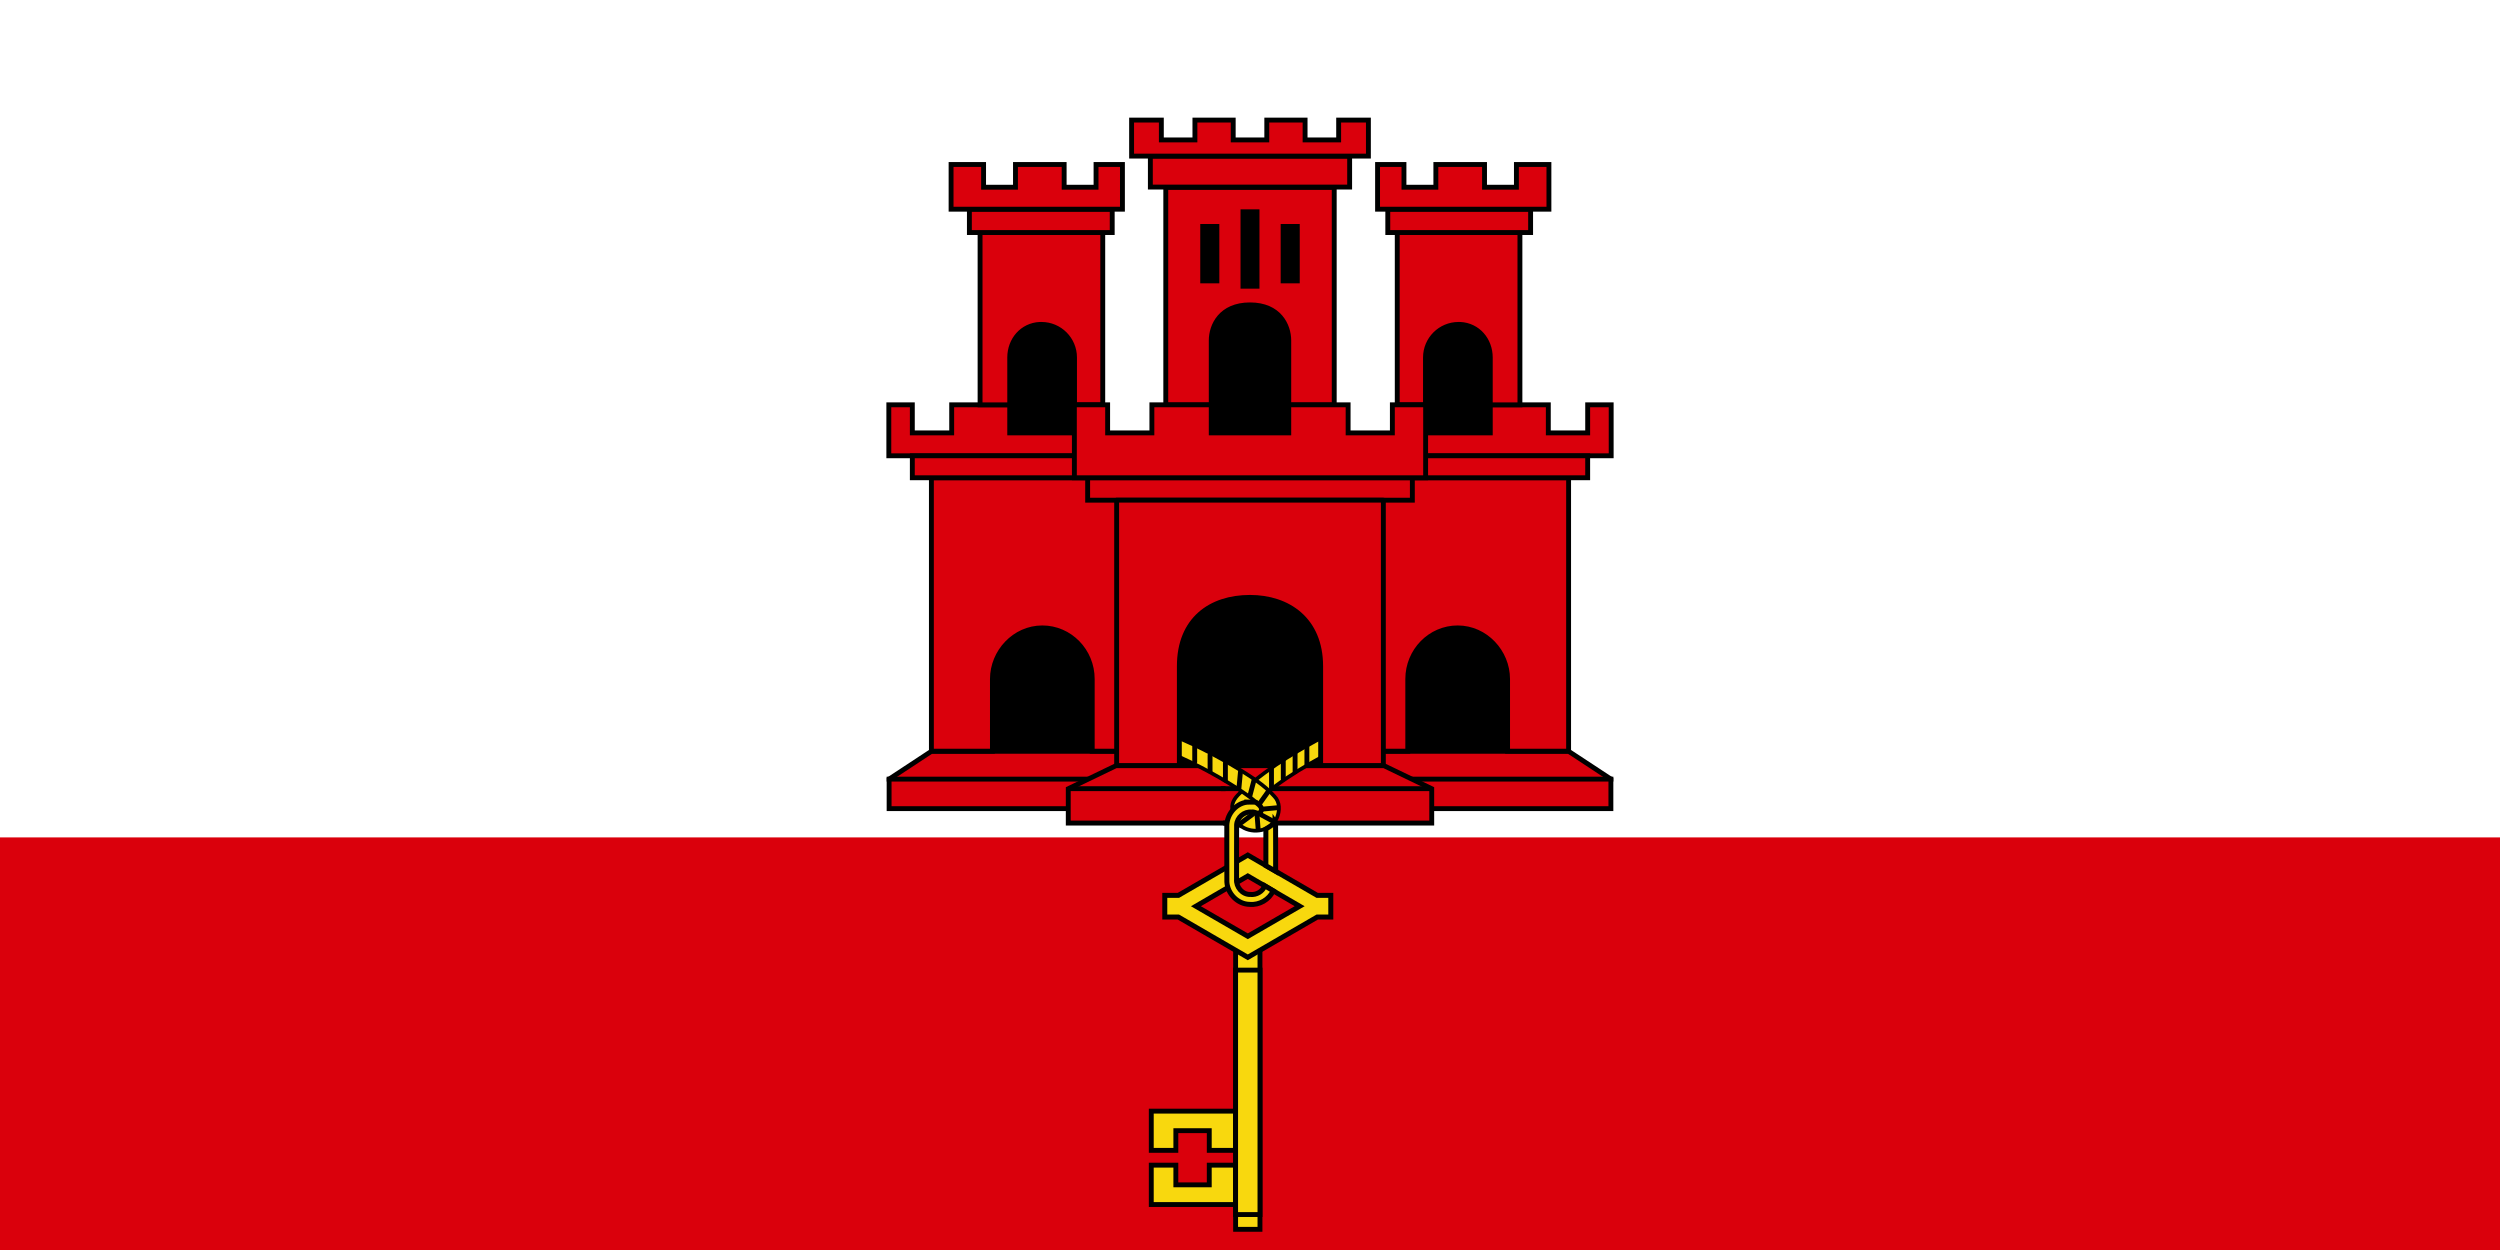
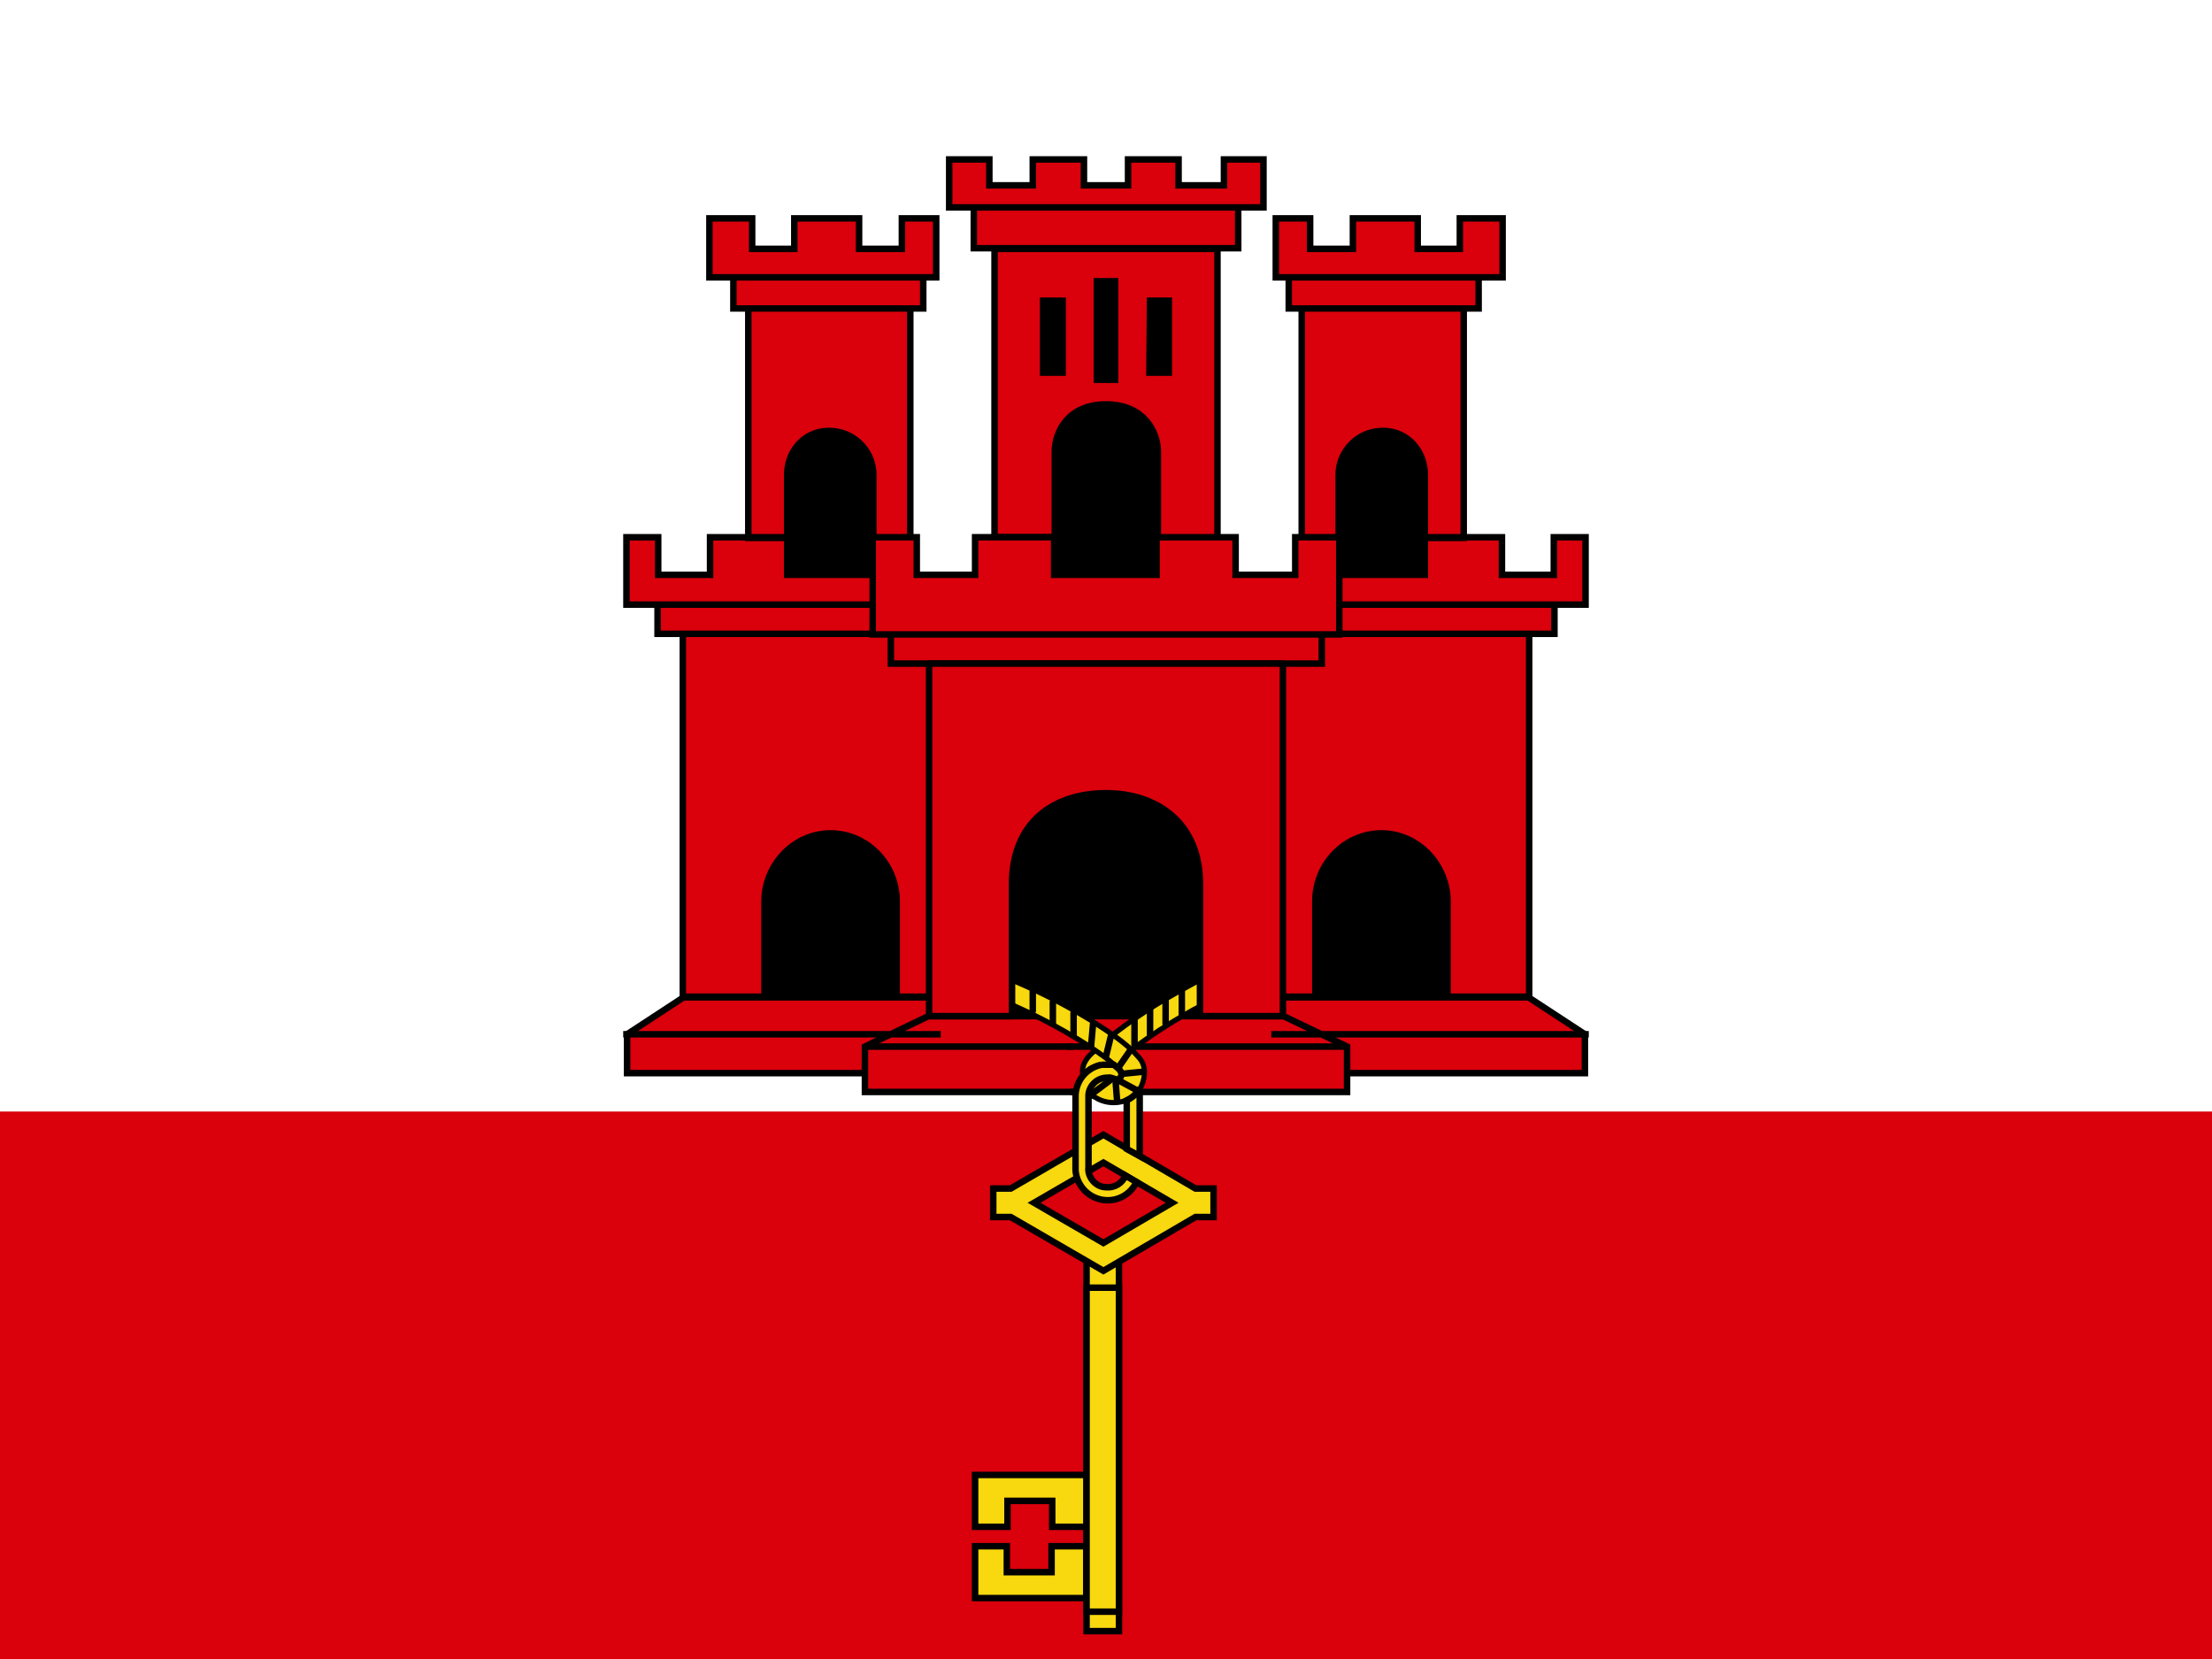
- <svg xmlns="http://www.w3.org/2000/svg" xmlns:xlink="http://www.w3.org/1999/xlink" viewBox="0 0 512 256">
-   <rect fill="#da000c" width="512" height="256" />
-   <rect fill="#fff" width="512" height="171.5" />
-   <g stroke="#000">
-     <g id="castle_half" fill="#da000c" stroke-linecap="square">
-       <rect fill="#000" stroke="none" width="64" height="43.993" x="196.571" y="116.303" />
-       <path d="M229.819,153.865H190.75L182.09,159.564V165.604H229.819" />
-       <path d="M213.469,128.594C219.094,128.594 223.688,133.283 223.688,139.062V153.844H231.031V97.844H190.75V153.844H203.25V139.062C203.25,133.509 207.765,128.594 213.469,128.594z" />
-       <rect fill="#000" stroke="none" width="18.523" height="33.959" x="204.528" y="59.962" />
-       <path d="M223,88.656H206.791V82.906H194.906V88.656H186.844V82.906H182.031V93.344H223M186.844,93.306H221.814V97.844H186.844z" />
-       <path d="M200.719,47.625V82.906H206.791V73.219C206.791,69.589 209.353,66.619 212.938,66.438C213.053,66.432 213.164,66.438 213.281,66.438C217.028,66.437 220.062,69.472 220.062,73.219V82.906H225.844V47.625z" />
-       <path d="M198.531,42.844V47.625H227.781V42.844z" />
-       <path d="M194.781,33.688V42.844H229.875V33.688H224.469V38.344H217.938V33.688H207.969V38.344H201.438V33.688z" />
-       <path d="M182.09,159.564H230" />
-       <path d="M261,156.812H228.562L218.781,161.531V168.562H261" />
-       <path stroke-linecap="butt" d="M218.771,161.519H262" />
+ <svg xmlns="http://www.w3.org/2000/svg" xmlns:xlink="http://www.w3.org/1999/xlink" id="flag-icons-gi" viewBox="0 0 640 480">
+   <path fill="#da000c" d="M0 0h640v480H0z" />
+   <path fill="#fff" d="M0 0h640v321.6H0z" />
+   <g stroke="#000" transform="translate(-160) scale(1.875)">
+     <g id="a" fill="#da000c" stroke-linecap="square">
+       <path fill="#000" stroke="none" d="M196.6 116.3h64v44h-64z" />
+       <path d="M229.8 153.9h-39l-8.7 5.7v6h47.7m-16.3-37c5.6 0 10.2 4.7 10.2 10.5v14.7h7.3v-56h-40.3v56h12.6v-14.7c0-5.6 4.5-10.5 10.2-10.5z" />
+       <path fill="#000" stroke="none" d="M204.5 60h18.6v34h-18.6z" />
+       <path d="M223 88.7h-16.2v-5.8h-11.9v5.8h-8v-5.8H182v10.4h41m-36.2 0h35v4.5h-35zm14-45.7V83h6v-9.7c0-3.6 2.5-6.6 6.1-6.8h.4a6.8 6.8 0 0 1 6.8 6.8V83h5.7V47.6zm-2.3-4.8v4.8h29.3v-4.8zm-3.7-9.1v9.1h35v-9.1h-5.3v4.7h-6.6v-4.7h-10v4.7h-6.5v-4.7zM182 159.6h48m31-2.8h-32.4l-9.8 4.7v7H261" />
+       <path stroke-linecap="butt" d="M218.8 161.5H262" />
    </g>
-     <use xlink:href="#castle_half" transform="matrix(-1,0,0,1,512,0)" />
+     <use xlink:href="#a" width="100%" height="100%" transform="matrix(-1 0 0 1 512 0)" />
    <g fill="#f8d80e">
      <g stroke-linecap="round">
-         <path stroke-width="0.768" d="m273.297,150.031c-2.654,0.883-5.053,2.369-7.469,3.753-3.1,1.832-6.107,3.827-8.905,6.099-0.985,0.649-1.929,1.361-2.689,2.273-1.026,0.878-2.065,2.055-1.869,3.513,0.052,0.643,0.874-0.755,1.414-0.823,0.942-0.541,2.084-0.715,3.142-0.471,1.271-1.339,2.91-2.236,4.325-3.406,3.005-2.242,6.237-4.168,9.525-5.961,1.148-0.588,2.301-1.186,3.525-1.602-0.333-1.125-0.667-2.25-1-3.375z" />
-         <path d="M260.4,157.391V161.303" />
-         <path d="M262.817,155.685V159.568" />
-         <path d="M265.233,154.18V158.038" />
-         <path d="M267.65,152.694V156.675" />
-         <path stroke-width="0.768" d="m238.891,150.156c-0.396,1.104-0.792,2.208-1.188,3.312,5.537,2.1,10.809,4.879,15.798,8.06,1.691,1.151,3.467,2.266,4.796,3.846,0.293,0.811-0.514,1.489-1.314,1.244-0.732-0.249-1.454-0.532-2.226-0.004-1.106,0.503-2.106,2.142-0.426,2.691,2.315,1.555,6.082,0.879,7.195-1.845,0.581-1.401,0.619-3.195-0.508-4.345-2.063-2.364-4.797-4.008-7.421-5.672-4.689-2.82-9.573-5.374-14.706-7.288z" />
-         <path d="M254.05,158.035 253.737,161.375" />
-         <path d="M256.832,159.739 255.97,163.009" />
-         <path d="M259.804,162.012 257.996,164.549" />
-         <path d="M260.715,168.181 258.105,166.78" />
-         <path d="M261.528,165.429 258.533,165.709" />
-         <path d="M257.665,169.765 257.46,167.132" />
-         <path d="M256.568,166.756 254.095,168.578" />
-         <path d="M244.677,152.937V156.052" />
-         <path d="M250.963,156.244V159.778" />
-         <path d="M247.82,154.593V157.912" />
+         <path stroke-width=".8" d="M273.3 150c-2.7 1-5 2.4-7.5 3.8a72.4 72.4 0 0 0-8.9 6c-1 .7-2 1.4-2.7 2.4-1 .8-2 2-1.8 3.5 0 .6.8-.8 1.4-.9a4.4 4.4 0 0 1 3.1-.4c1.3-1.4 3-2.3 4.4-3.4a77.4 77.4 0 0 1 13-7.6l-1-3.4z" />
+         <path d="M260.4 157.4v3.9m2.4-5.6v3.9m2.4-5.4v3.8m2.5-5.3v4" />
+         <path stroke-width=".8" d="m238.9 150.2-1.2 3.3a86.6 86.6 0 0 1 15.8 8c1.7 1.2 3.5 2.3 4.8 3.9.3.8-.5 1.5-1.3 1.2-.7-.2-1.5-.5-2.2 0-1.1.5-2.1 2.2-.5 2.7 2.4 1.6 6.1.9 7.2-1.8.6-1.4.7-3.2-.5-4.4-2-2.3-4.8-4-7.4-5.7a89.2 89.2 0 0 0-14.7-7.2z" />
+         <path d="m254 158-.3 3.4m3.1-1.7-.8 3.3m3.8-1-1.8 2.6m2.7 3.6-2.6-1.4m3.4-1.4-3 .3m-.8 4-.2-2.6m-1-.3-2.4 1.8m-9.4-15.7v3.1m6.3.3v3.5m-3.2-5.2v3.3" />
      </g>
-       <path d="M235.781,227.562V235.594H240.812V231.562H247.656V235.594H253.062V227.562zM235.781,238.625V246.688H253.062V238.625H247.656V242.656H240.812V238.625z" />
-       <rect width="4.99" height="58.115" x="253.052" y="193.651" />
-       <rect width="4.99" height="50.06" x="253.052" y="198.679" />
-       <path stroke-width="1.024" d="M255.547,179.406 266.172,185.594 255.547,191.75 244.922,185.594zM241.328,183.375H238.547V187.812H241.328L255.547,196.062 269.766,187.812H272.547V183.375H269.766L255.547,175.125z" />
-       <path stroke-width="1.024" d="m255.344,164.281c-2.419,0.339-4.226,2.73-4.094,5.134,0.009,3.738-0.018,7.476,0.014,11.213,0.128,2.408,2.232,4.566,4.674,4.588,1.985,0.188,3.979-0.972,4.812-2.78-0.573-0.344-1.146-0.688-1.719-1.031-0.444,1.184-1.723,1.918-2.969,1.781-1.635,0.046-2.959-1.544-2.812-3.134,0.01-3.713-0.019-7.428,0.015-11.141,0.09-1.515,1.535-2.755,3.048-2.6,0.626-0.18,1.487,0.677,1.875-0.062,0.584-0.829-0.414-1.477-0.969-1.937-0.613-0.084-1.254-0.008-1.875-0.032zm5.781,3.906c-0.396,0.746-1.216,1.189-1.875,1.58v7.513c0.667,0.385,1.333,0.771,2,1.156-0.008-3.204,0.015-6.408-0.012-9.612-0.032-0.197-0.008-0.498-0.113-0.638z" />
+       <path d="M235.8 227.6v8h5v-4h6.9v4h5.4v-8zm0 11v8H253v-8h-5.4v4h-6.9v-4z" />
+       <path d="M253 193.7h5v58h-5z" />
+       <path d="M253 198.7h5v50h-5zm2.6-19.3 10.6 6.2-10.6 6.2-10.7-6.2zm-14.3 4h-2.7v4.4h2.7l14.3 8.3 14.2-8.3h2.8v-4.4h-2.8l-14.2-8.3z" />
+       <path d="M255.3 164.3a5 5 0 0 0-4 5.1v11.2a5 5 0 0 0 4.6 4.6 4.9 4.9 0 0 0 4.8-2.8l-1.7-1a2.9 2.9 0 0 1-3 1.8c-1.6 0-2.9-1.6-2.7-3.1v-11.2a2.9 2.9 0 0 1 3-2.6c.6-.2 1.5.7 1.9 0 .6-.9-.4-1.5-1-2h-1.9zm5.8 3.9a5 5 0 0 1-1.9 1.6v7.5l2 1.1v-10.2z" />
    </g>
    <g fill="#da000c">
-       <rect fill="#000" stroke="none" width="29.329" height="53.255" x="240.803" y="38.351" />
-       <path d="M238.75,38.375V82.938H248.062V69.719C248.062,66.67 250.015,62.438 256,62.438C261.985,62.438 263.938,66.67 263.938,69.719V82.938H273.25V38.375zM254.562,43.375H257.438V58.625H254.562zM246.312,46.375H249.219V57.531H246.312zM262.781,46.375H265.688V57.531H262.781z" />
-       <path d="M235.594,31.969V38.312H276.406V31.969z" />
-       <path d="M231.75,24.594V31.969H280.25V24.594H274.156V28.656H267.281V24.594H259.438V28.656H252.562V24.594H244.719V28.656H237.844V24.594z" />
-       <path d="M222.75,97.844V102.438H289.25V97.844z" />
-       <path d="M220.031,82.906V97.844H291.969V82.906H285.156V88.656H276.094V82.906H263.938V88.656H248.062V82.906H235.906V88.656H226.844V82.906z" />
-       <path stroke-linejoin="round" d="M228.688,102.438V156.781H241.531V136.438C241.531,126.855 247.928,122.344 256,122.344C263.759,122.344 270.469,126.855 270.469,136.438V156.781H283.312V102.438z" />
+       <path fill="#000" stroke="none" d="M240.8 38.4h29.3v53.2h-29.3z" />
+       <path d="M238.8 38.4v44.5h9.3V69.7c0-3 2-7.3 7.9-7.3s8 4.3 8 7.3V83h9.2V38.4zm15.8 5h2.8v15.2h-2.8zm-8.3 3h3v11.1h-3zm16.5 0h2.9v11.1h-3zM235.6 32v6.3h40.8V32zm-3.8-7.4V32h48.5v-7.4h-6.1v4h-7v-4h-7.8v4h-6.8v-4h-7.9v4H238v-4zm-9 73.2v4.6h66.5v-4.6z" />
+       <path d="M220 82.9v15h72v-15h-6.8v5.8H276v-5.8h-12.2v5.8H248v-5.8h-12.2v5.8h-9v-5.8z" />
+       <path stroke-linejoin="round" d="M228.7 102.4v54.4h12.8v-20.4c0-9.5 6.4-14 14.5-14 7.8 0 14.5 4.5 14.5 14v20.4h12.8v-54.4z" />
    </g>
  </g>
</svg>
